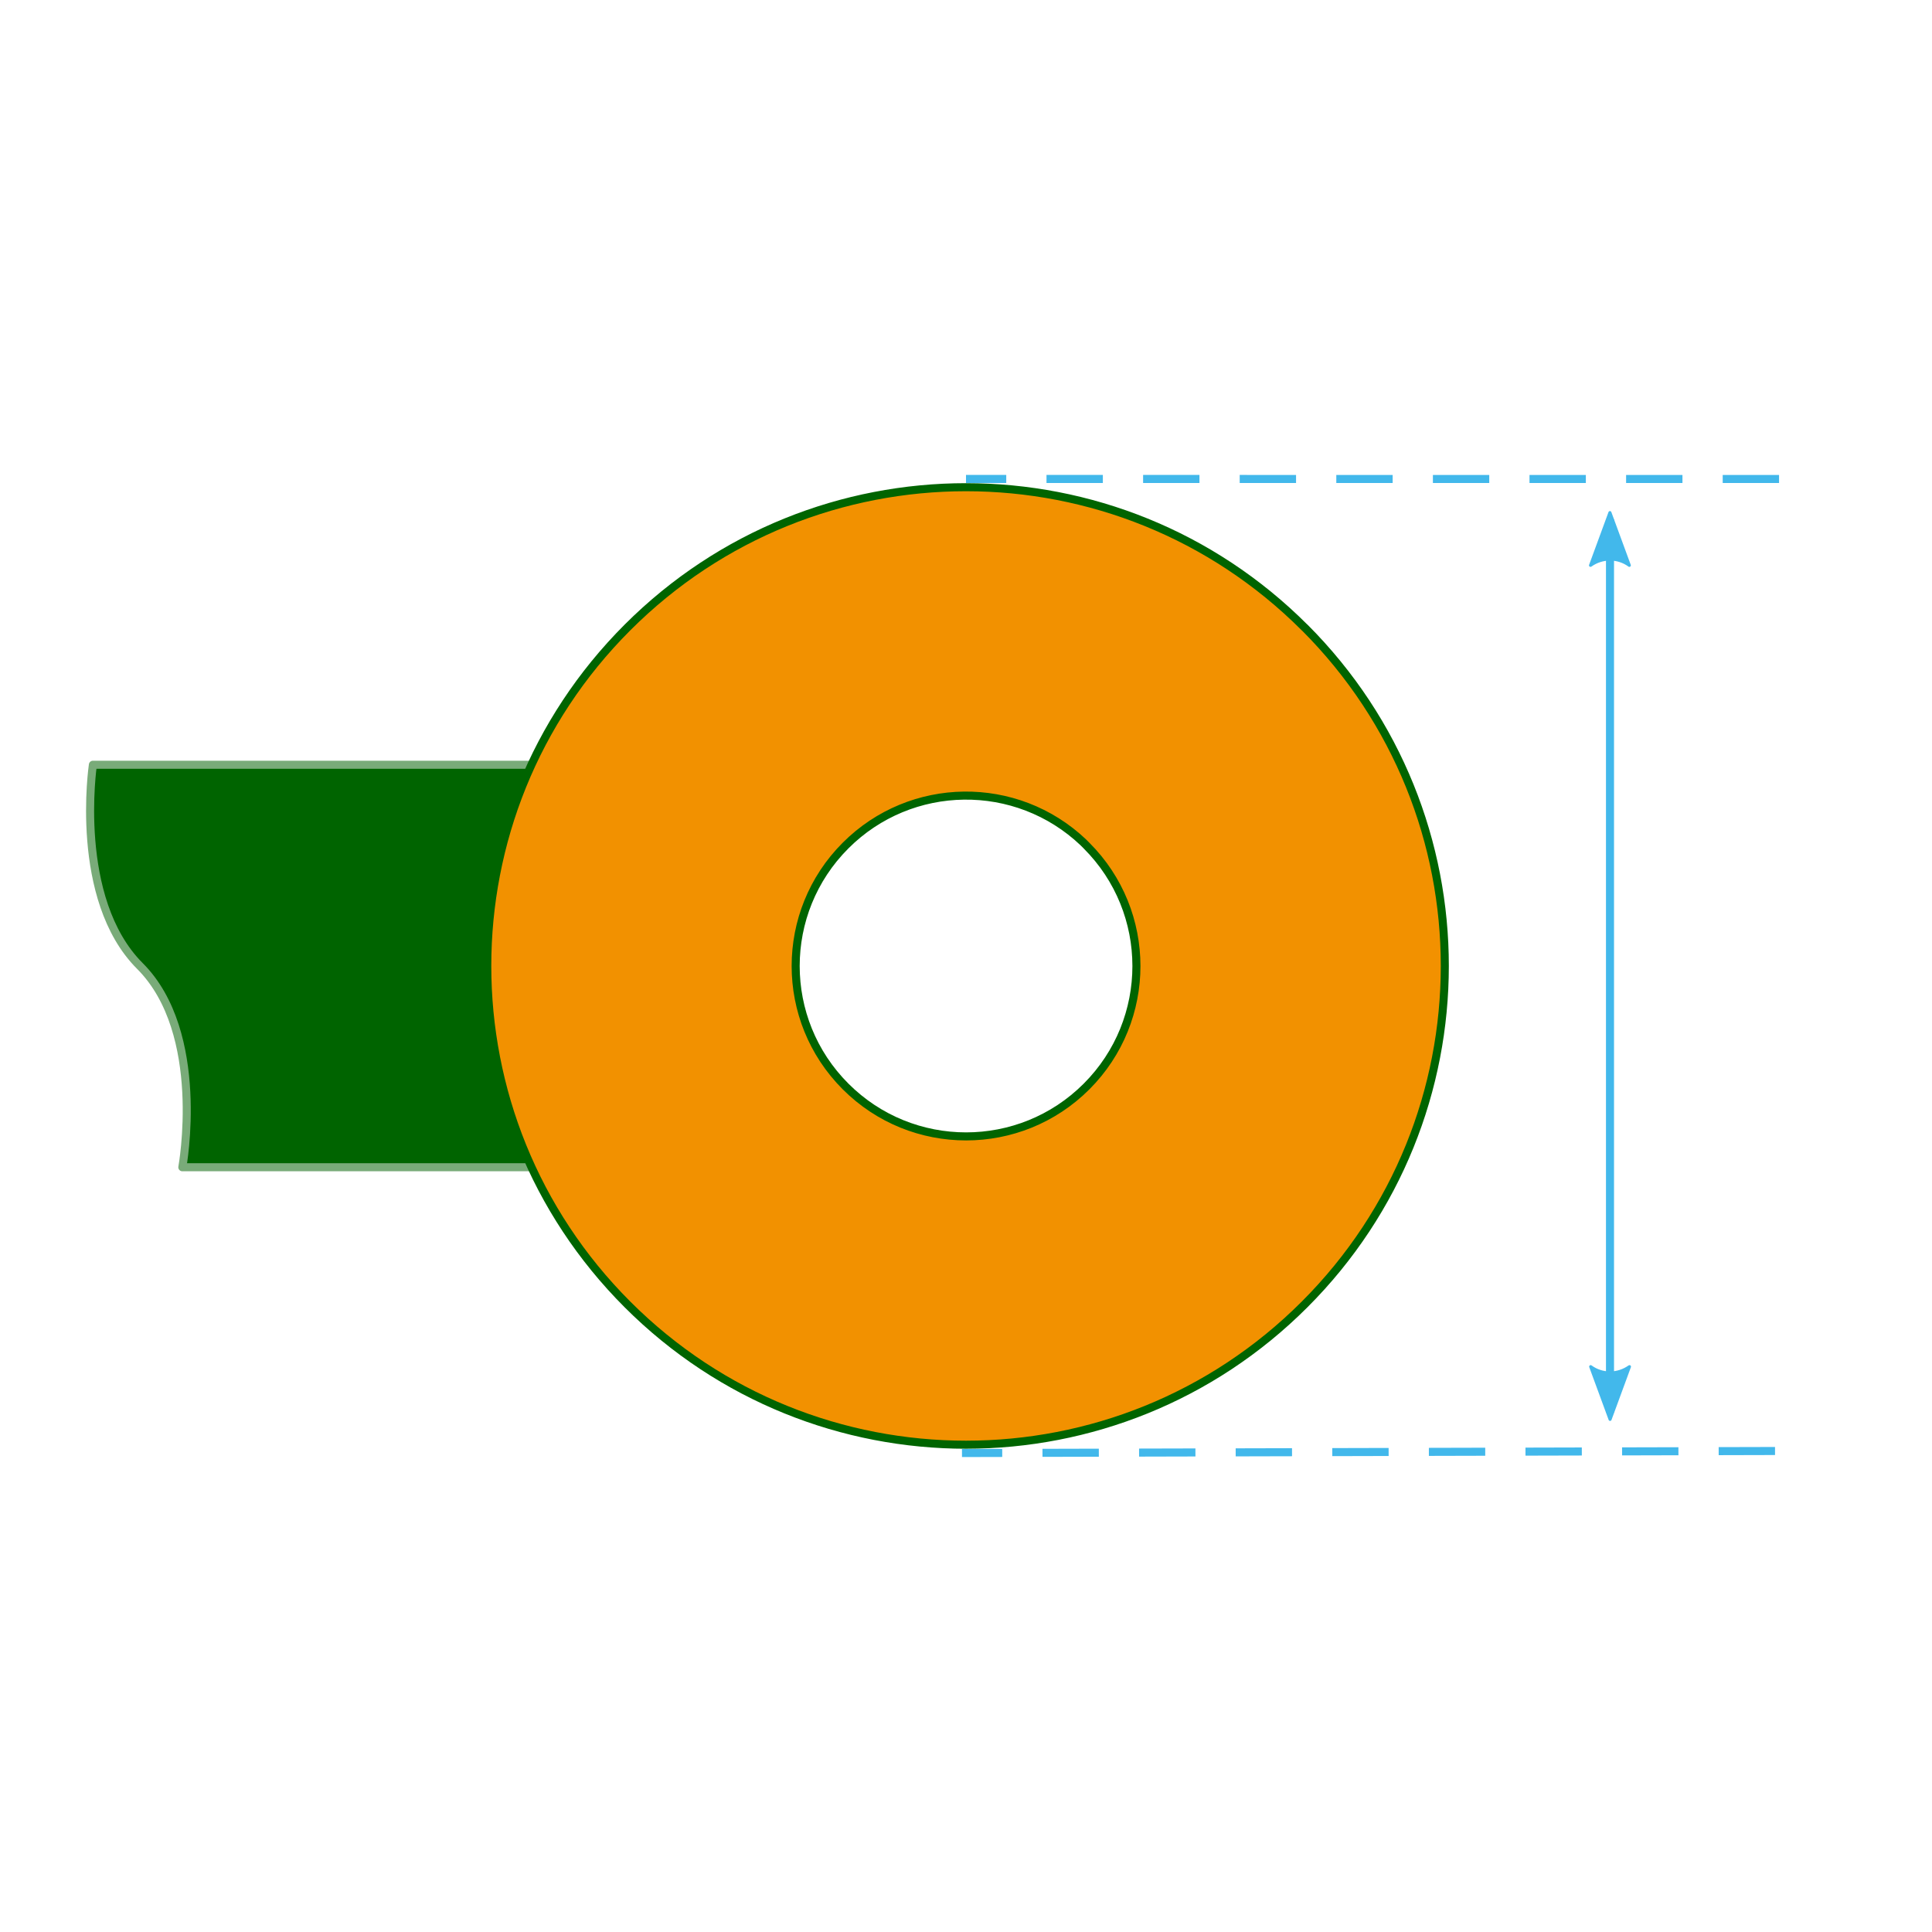
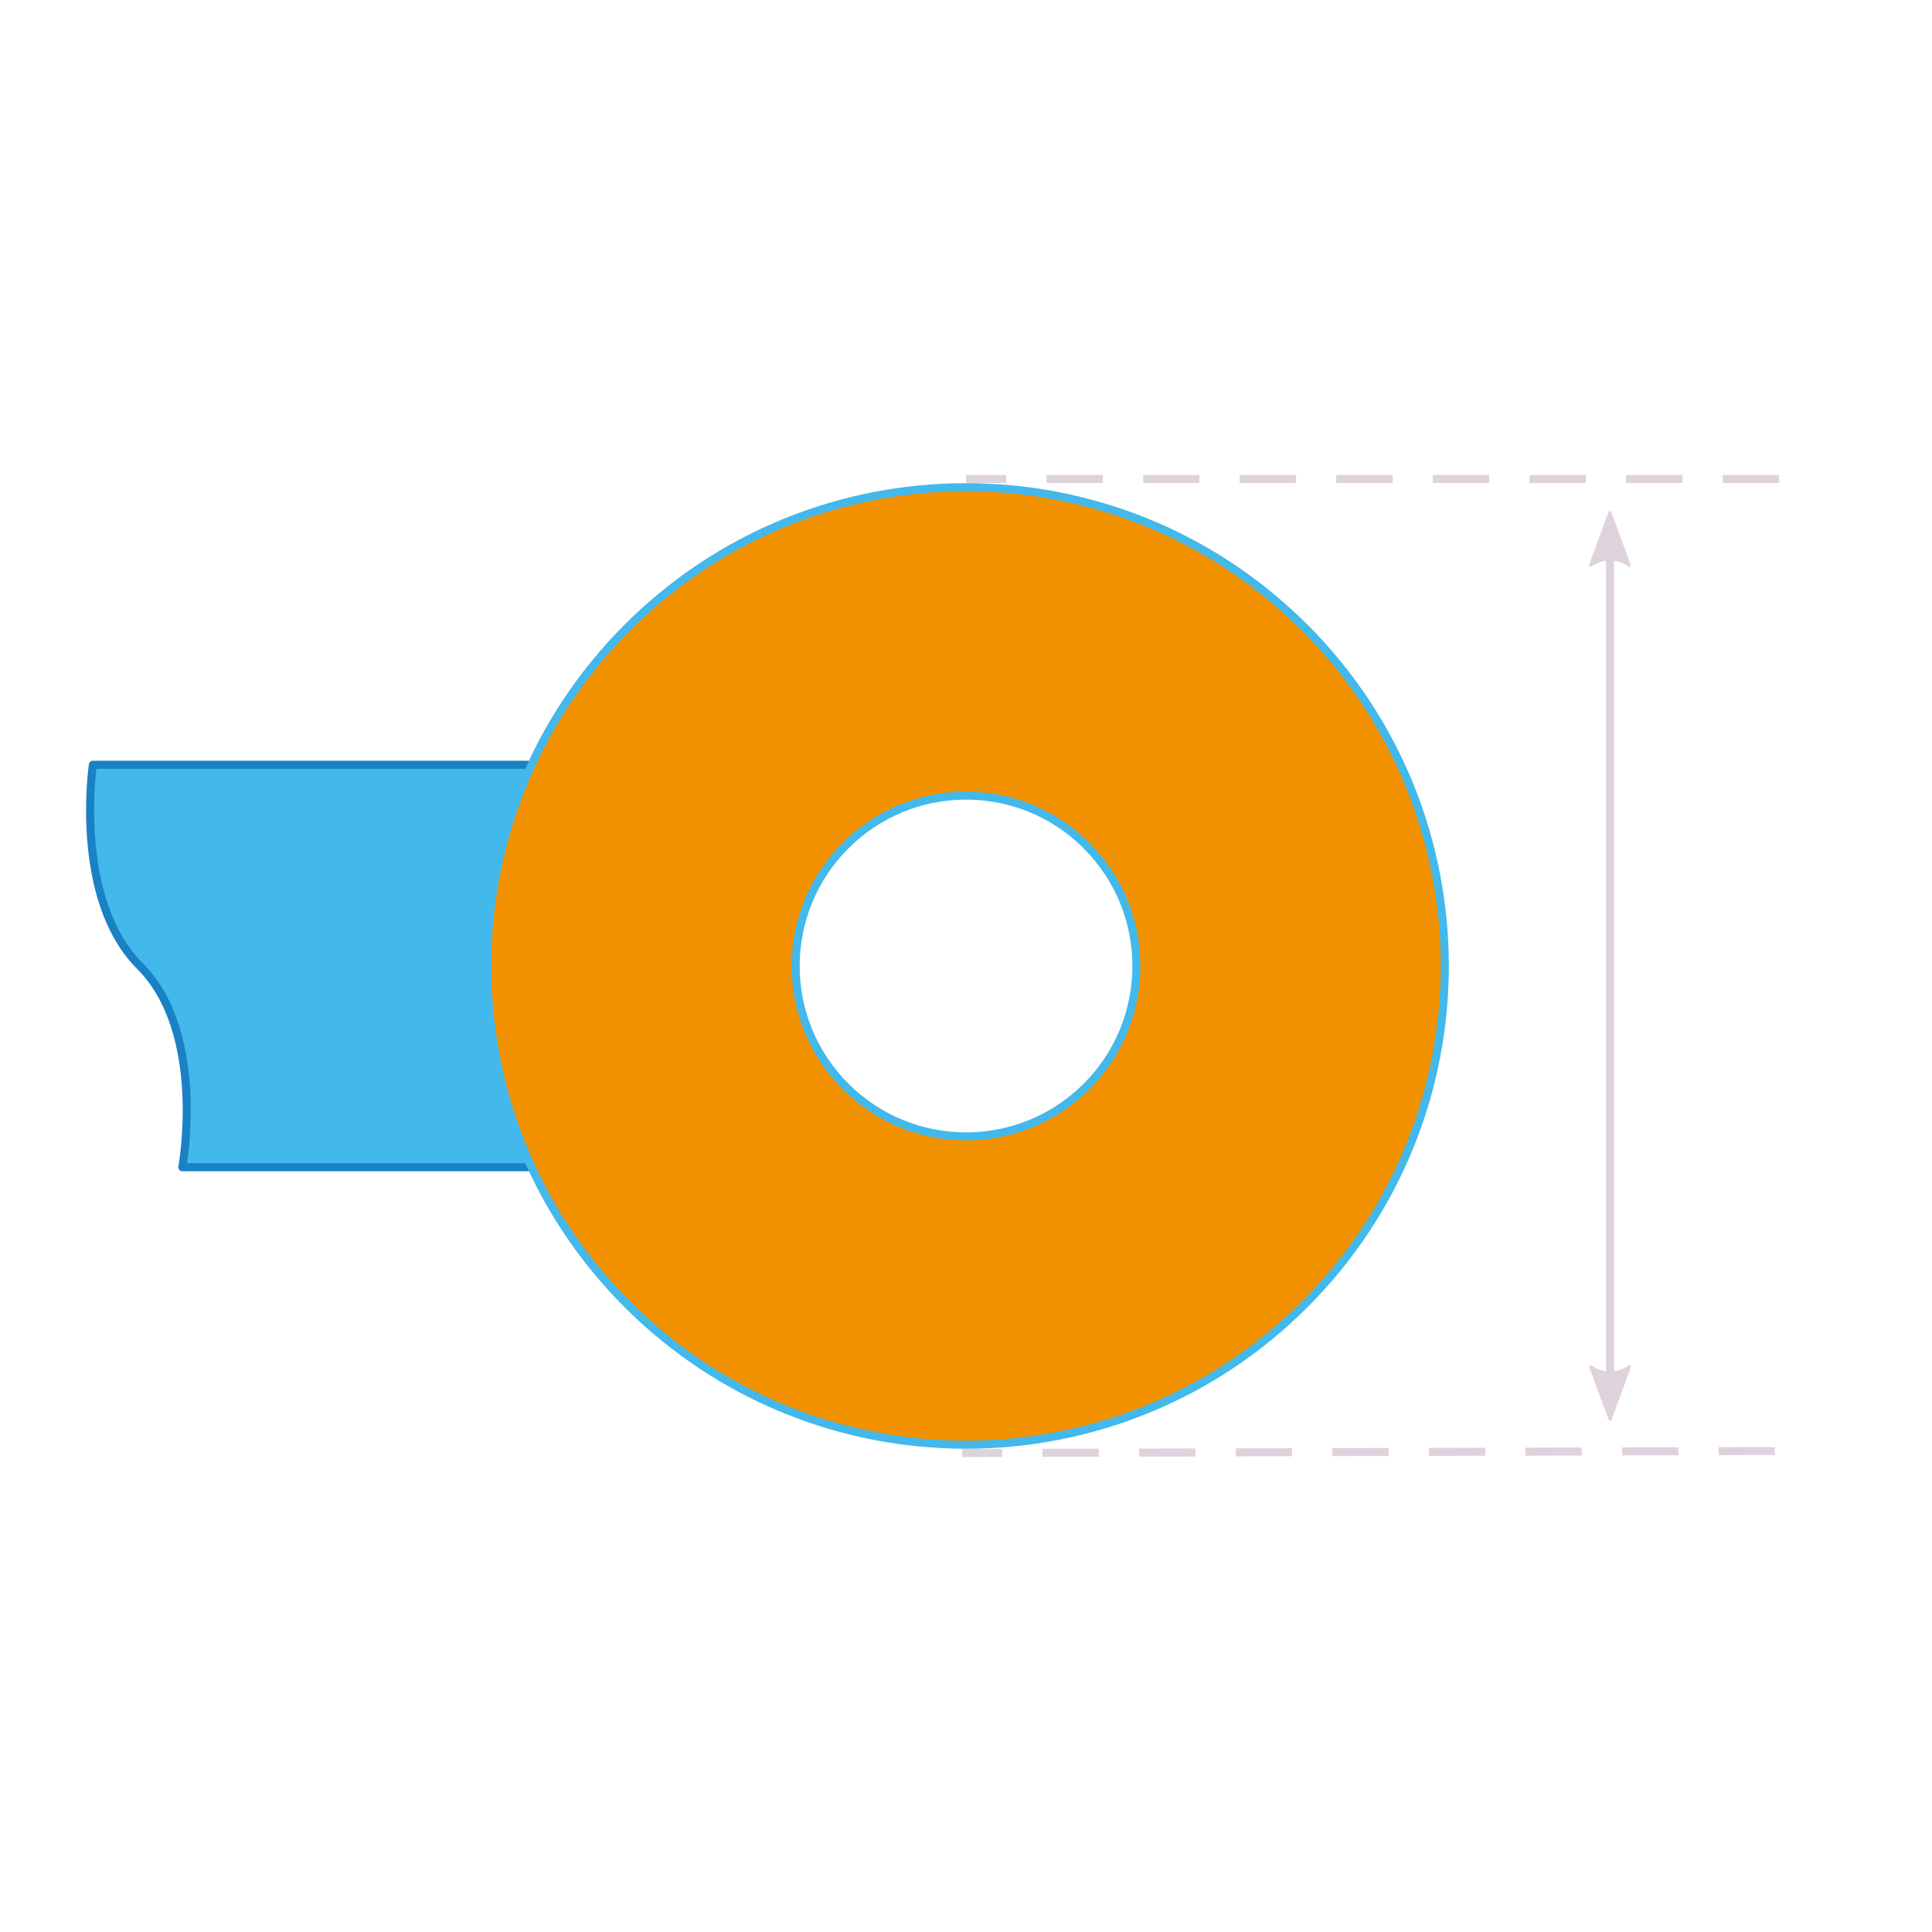
- <svg xmlns="http://www.w3.org/2000/svg" id="Слой_1" data-name="Слой 1" viewBox="0 0 24 24" version="1.1" width="240" height="240">
+ <svg xmlns="http://www.w3.org/2000/svg" id="Слой_1" data-name="Слой 1" width="240" height="240" viewBox="0 0 24 24" version="1.1">
  <defs id="defs159429">
    <marker style="overflow:visible" id="marker2044" refX="0" refY="0" orient="auto">
-       <path transform="scale(-0.6)" d="M 8.719,4.034 -2.207,0.016 8.719,-4.002 c -1.745,2.372 -1.735,5.617 -6e-7,8.035 z" style="fill:#42b8eb;fill-opacity:1;fill-rule:evenodd;stroke:#42b8eb;stroke-width:0.625;stroke-linejoin:round;stroke-opacity:1" id="path2042" />
+       <path transform="scale(-0.6)" d="M 8.719,4.034 -2.207,0.016 8.719,-4.002 c -1.745,2.372 -1.735,5.617 -6e-7,8.035 z" style="fill:#ded3dd;fill-opacity:1;fill-rule:evenodd;stroke:#ded3dd;stroke-width:0.625;stroke-linejoin:round;stroke-opacity:1" id="path2042" />
    </marker>
    <marker style="overflow:visible" id="marker2034" refX="0" refY="0" orient="auto">
-       <path transform="scale(0.6)" d="M 8.719,4.034 -2.207,0.016 8.719,-4.002 c -1.745,2.372 -1.735,5.617 -6e-7,8.035 z" style="fill:#42b8eb;fill-opacity:1;fill-rule:evenodd;stroke:#42b8eb;stroke-width:0.625;stroke-linejoin:round;stroke-opacity:1" id="path2032" />
+       <path transform="scale(0.6)" d="M 8.719,4.034 -2.207,0.016 8.719,-4.002 c -1.745,2.372 -1.735,5.617 -6e-7,8.035 z" style="fill:#ded3dd;fill-opacity:1;fill-rule:evenodd;stroke:#ded3dd;stroke-width:0.625;stroke-linejoin:round;stroke-opacity:1" id="path2032" />
    </marker>
-     <style id="style159427">.cls-1{fill:#42b8eb;}</style>
+     <style id="style159427">.cls-1{fill:#ded3dd;}</style>
    <marker style="overflow:visible" id="marker2034-9" refX="0" refY="0" orient="auto">
-       <path transform="scale(0.6)" d="M 8.719,4.034 -2.207,0.016 8.719,-4.002 c -1.745,2.372 -1.735,5.617 -6e-7,8.035 z" style="fill:#42b8eb;fill-opacity:1;fill-rule:evenodd;stroke:#42b8eb;stroke-width:0.625;stroke-linejoin:round;stroke-opacity:1" id="path2032-1" />
+       <path transform="scale(0.6)" d="M 8.719,4.034 -2.207,0.016 8.719,-4.002 c -1.745,2.372 -1.735,5.617 -6e-7,8.035 z" style="fill:#ded3dd;fill-opacity:1;fill-rule:evenodd;stroke:#ded3dd;stroke-width:0.625;stroke-linejoin:round;stroke-opacity:1" id="path2032-1" />
    </marker>
    <marker style="overflow:visible" id="marker2044-2" refX="0" refY="0" orient="auto">
-       <path transform="scale(-0.6)" d="M 8.719,4.034 -2.207,0.016 8.719,-4.002 c -1.745,2.372 -1.735,5.617 -6e-7,8.035 z" style="fill:#42b8eb;fill-opacity:1;fill-rule:evenodd;stroke:#42b8eb;stroke-width:0.625;stroke-linejoin:round;stroke-opacity:1" id="path2042-7" />
+       <path transform="scale(-0.6)" d="M 8.719,4.034 -2.207,0.016 8.719,-4.002 c -1.745,2.372 -1.735,5.617 -6e-7,8.035 z" style="fill:#ded3dd;fill-opacity:1;fill-rule:evenodd;stroke:#ded3dd;stroke-width:0.625;stroke-linejoin:round;stroke-opacity:1" id="path2042-7" />
    </marker>
  </defs>
  <text xml:space="preserve" style="font-style:normal;font-weight:normal;font-size:40px;line-height:1.25;font-family:sans-serif;letter-spacing:0px;word-spacing:0px;fill:#ded3dd;fill-opacity:1;stroke:none" x="1" y="13" id="text1327">
    <tspan id="tspan1325" x="1" y="13" />
  </text>
-   <path style="fill:none;fill-opacity:1;stroke:#42b8eb;stroke-width:0.1;stroke-linecap:square;stroke-linejoin:round;stroke-miterlimit:4;stroke-dasharray:none;stroke-dashoffset:0;marker-start:url(#marker2034);marker-end:url(#marker2044);paint-order:fill markers stroke" d="m 20,6.5 v 11" id="path2025" />
-   <path style="fill:none;fill-opacity:1;stroke:#42b8eb;stroke-width:0.1;stroke-linecap:square;stroke-linejoin:round;stroke-miterlimit:4;stroke-dasharray:0.6, 0.6;stroke-dashoffset:0;paint-order:fill markers stroke" d="m 22.05,5.95 -10,-2.494e-4" id="path2028" />
-   <path d="m 1.154,9.5 c 0,0 -0.249,1.667 0.584,2.5 0.833,0.833 0.527,2.5 0.527,2.5 H 2.5 2.543 8.5 v -5 H 2.543 2.5 Z" style="fill:#006400;stroke:#79ab79;stroke-width:0.1;stroke-linecap:square;stroke-linejoin:round;stroke-dasharray:none;paint-order:fill markers stroke" id="path2" />
-   <path id="circle1364-5-3-5" style="fill:#f29100;fill-opacity:1;stroke:#006400;stroke-width:0.1;stroke-linecap:square;stroke-linejoin:round;stroke-miterlimit:4;stroke-dasharray:none;stroke-dashoffset:0;stroke-opacity:1;paint-order:fill markers stroke" d="m 16.206,7.795 a 5.947,5.946 45 0 0 -8.411,-7.31e-4 5.947,5.946 45 0 0 7.33e-4,8.411 5.947,5.946 45 0 0 8.41,-7.32e-4 5.947,5.946 45 0 0 7.33e-4,-8.41 z m -2.747,2.671 a 2.116,2.116 45 0 1 0.038,0.038 2.116,2.116 45 0 1 2.58e-4,2.993 2.116,2.116 45 0 1 -2.993,-2.61e-4 2.116,2.116 45 0 1 -2.62e-4,-2.993 2.116,2.116 45 0 1 2.955,-0.038 z" />
-   <path style="fill:none;fill-opacity:1;stroke:#42b8eb;stroke-width:0.1;stroke-linecap:square;stroke-linejoin:round;stroke-miterlimit:4;stroke-dasharray:0.6, 0.6;stroke-dashoffset:0;paint-order:fill markers stroke" d="M 22,18.025 12,18.05" id="path3" />
+   <path style="fill:none;fill-opacity:1;stroke:#ded3dd;stroke-width:0.1;stroke-linecap:square;stroke-linejoin:round;stroke-miterlimit:4;stroke-dasharray:none;stroke-dashoffset:0;marker-start:url(#marker2034);marker-end:url(#marker2044);paint-order:fill markers stroke" d="m 20,6.5 v 11" id="path2025" />
+   <path style="fill:none;fill-opacity:1;stroke:#ded3dd;stroke-width:0.1;stroke-linecap:square;stroke-linejoin:round;stroke-miterlimit:4;stroke-dasharray:0.6, 0.6;stroke-dashoffset:0;paint-order:fill markers stroke" d="m 22.05,5.95 -10,-2.494e-4" id="path2028" />
+   <path d="m 1.154,9.5 c 0,0 -0.249,1.667 0.584,2.5 0.833,0.833 0.527,2.5 0.527,2.5 H 2.5 2.543 8.5 v -5 H 2.543 2.5 Z" style="fill:#42b8eb;stroke:#1a81c4;stroke-width:0.1;stroke-linecap:square;stroke-linejoin:round;stroke-dasharray:none;paint-order:fill markers stroke" id="path2" />
+   <path id="circle1364-5-3-5" style="fill:#f29100;fill-opacity:1;stroke:#42b8eb;stroke-width:0.1;stroke-linecap:square;stroke-linejoin:round;stroke-miterlimit:4;stroke-dasharray:none;stroke-dashoffset:0;stroke-opacity:1;paint-order:fill markers stroke" d="m 16.206,7.795 a 5.947,5.946 45 0 0 -8.411,-7.31e-4 5.947,5.946 45 0 0 7.33e-4,8.411 5.947,5.946 45 0 0 8.41,-7.32e-4 5.947,5.946 45 0 0 7.33e-4,-8.41 z m -2.747,2.671 a 2.116,2.116 45 0 1 0.038,0.038 2.116,2.116 45 0 1 2.58e-4,2.993 2.116,2.116 45 0 1 -2.993,-2.61e-4 2.116,2.116 45 0 1 -2.62e-4,-2.993 2.116,2.116 45 0 1 2.955,-0.038 z" />
+   <path style="fill:none;fill-opacity:1;stroke:#ded3dd;stroke-width:0.1;stroke-linecap:square;stroke-linejoin:round;stroke-miterlimit:4;stroke-dasharray:0.6, 0.6;stroke-dashoffset:0;paint-order:fill markers stroke" d="M 22,18.025 12,18.05" id="path3" />
</svg>
